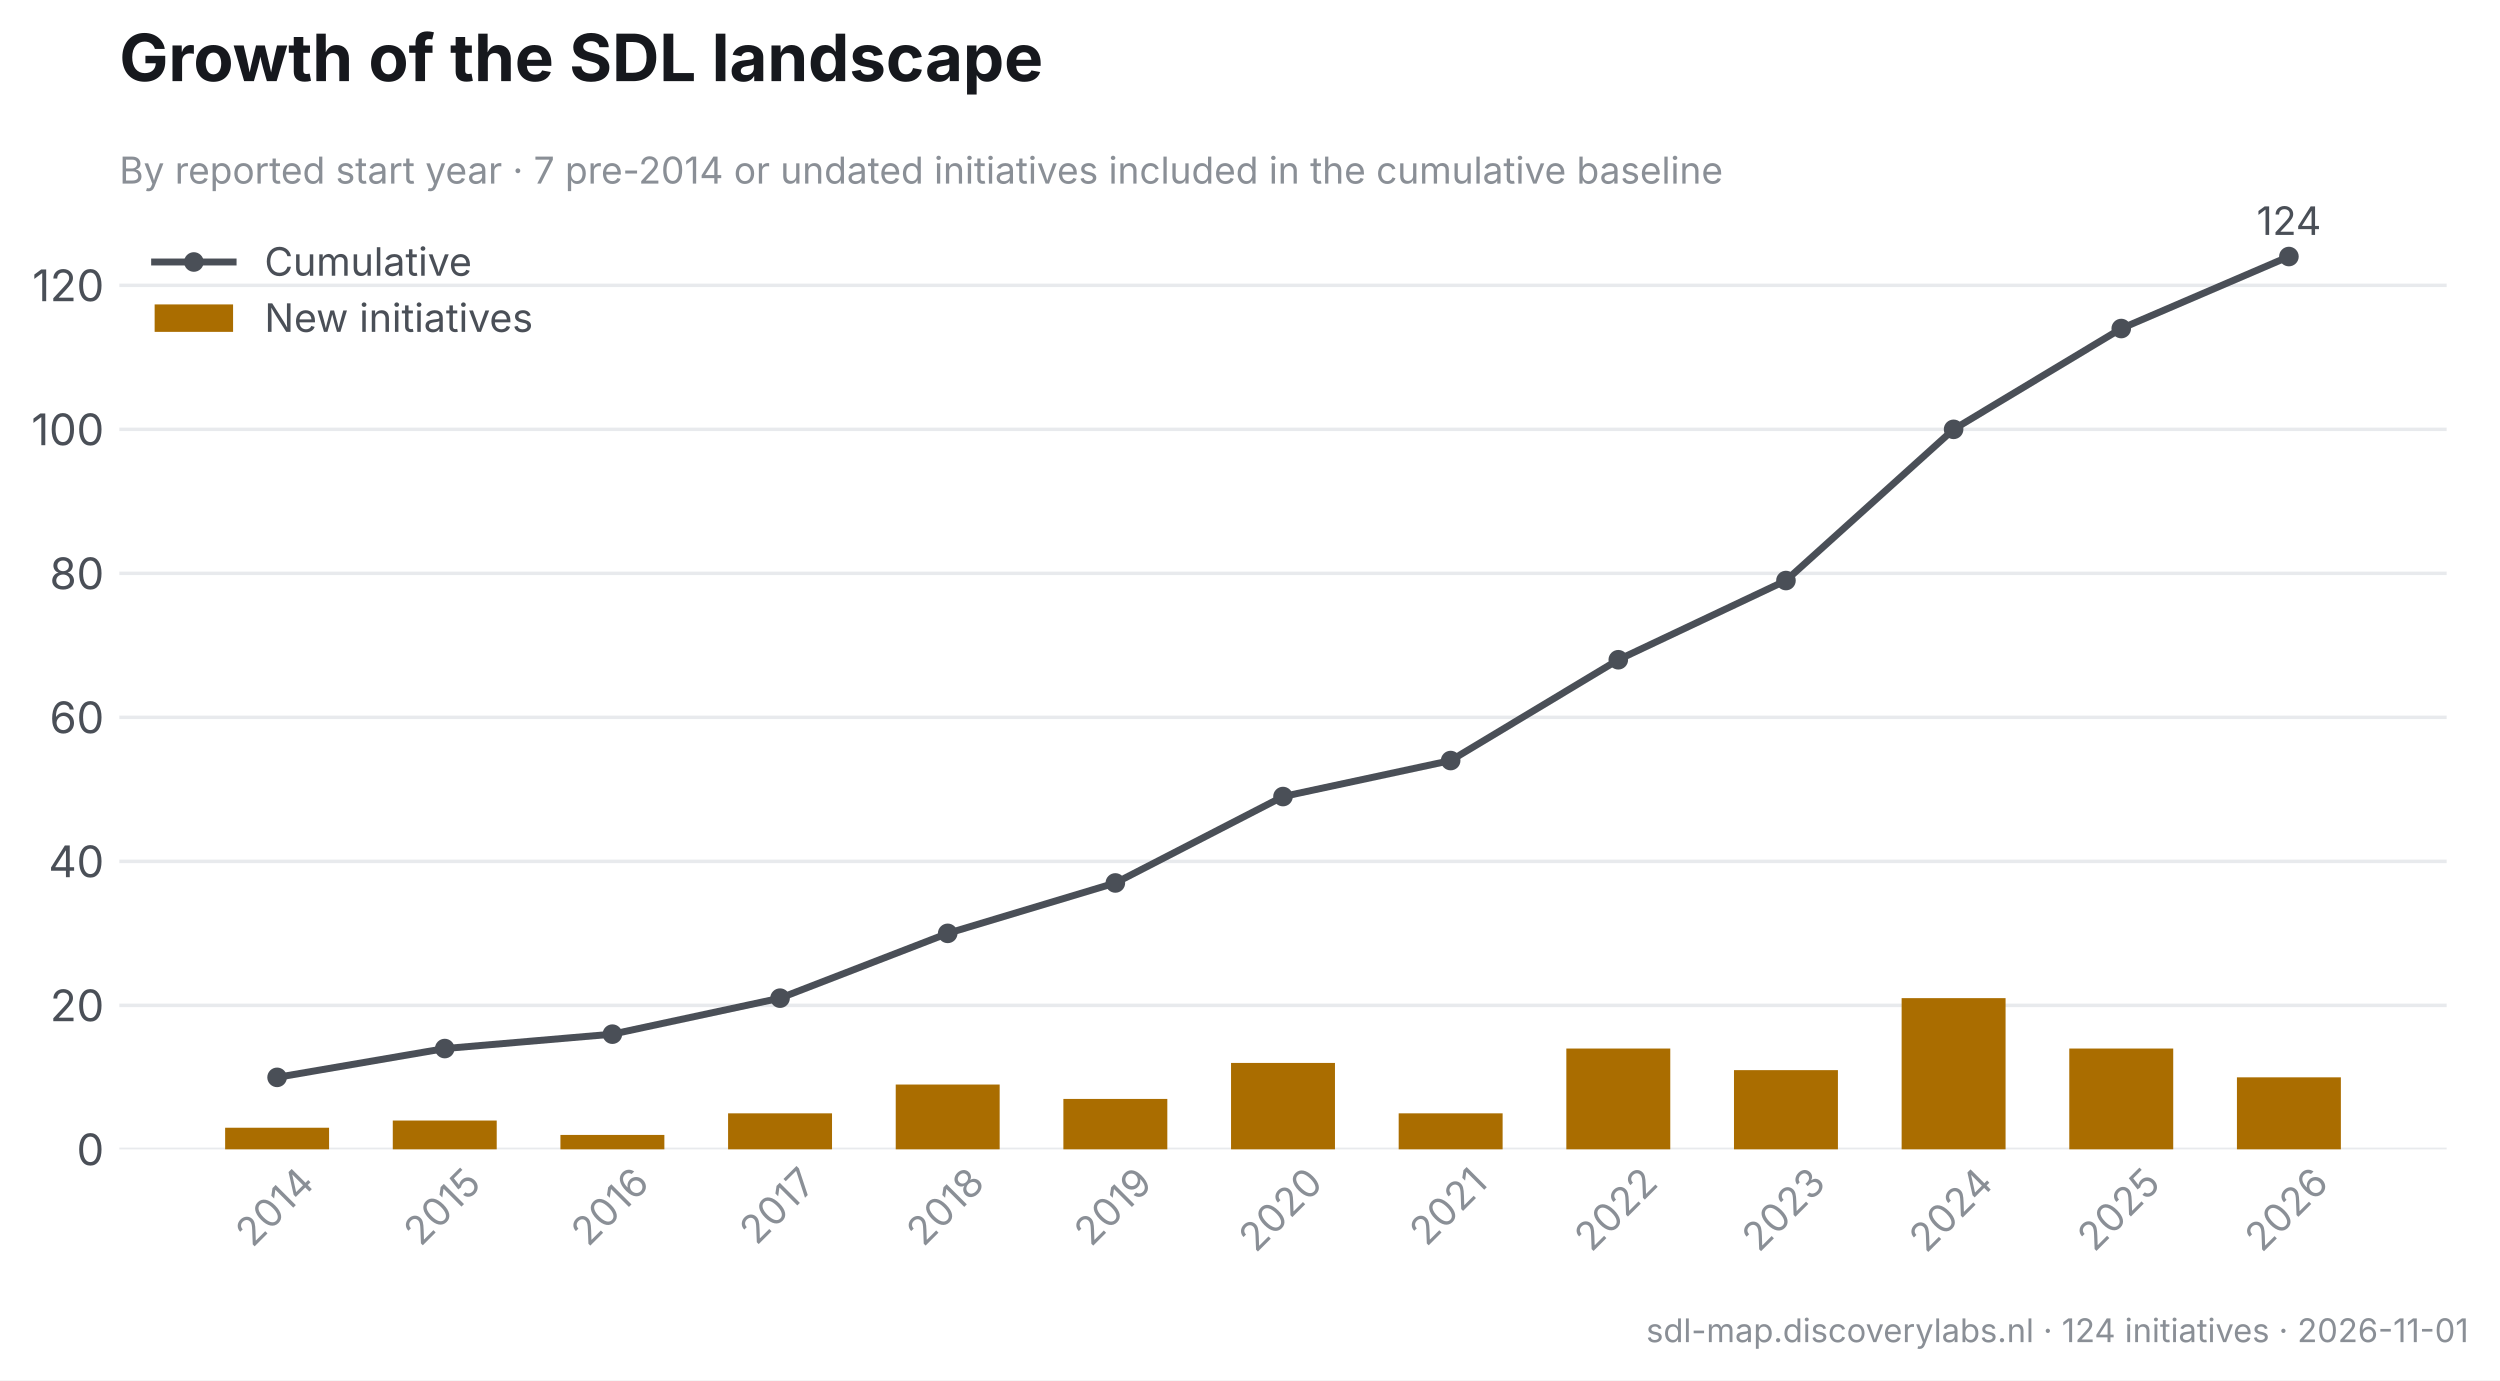
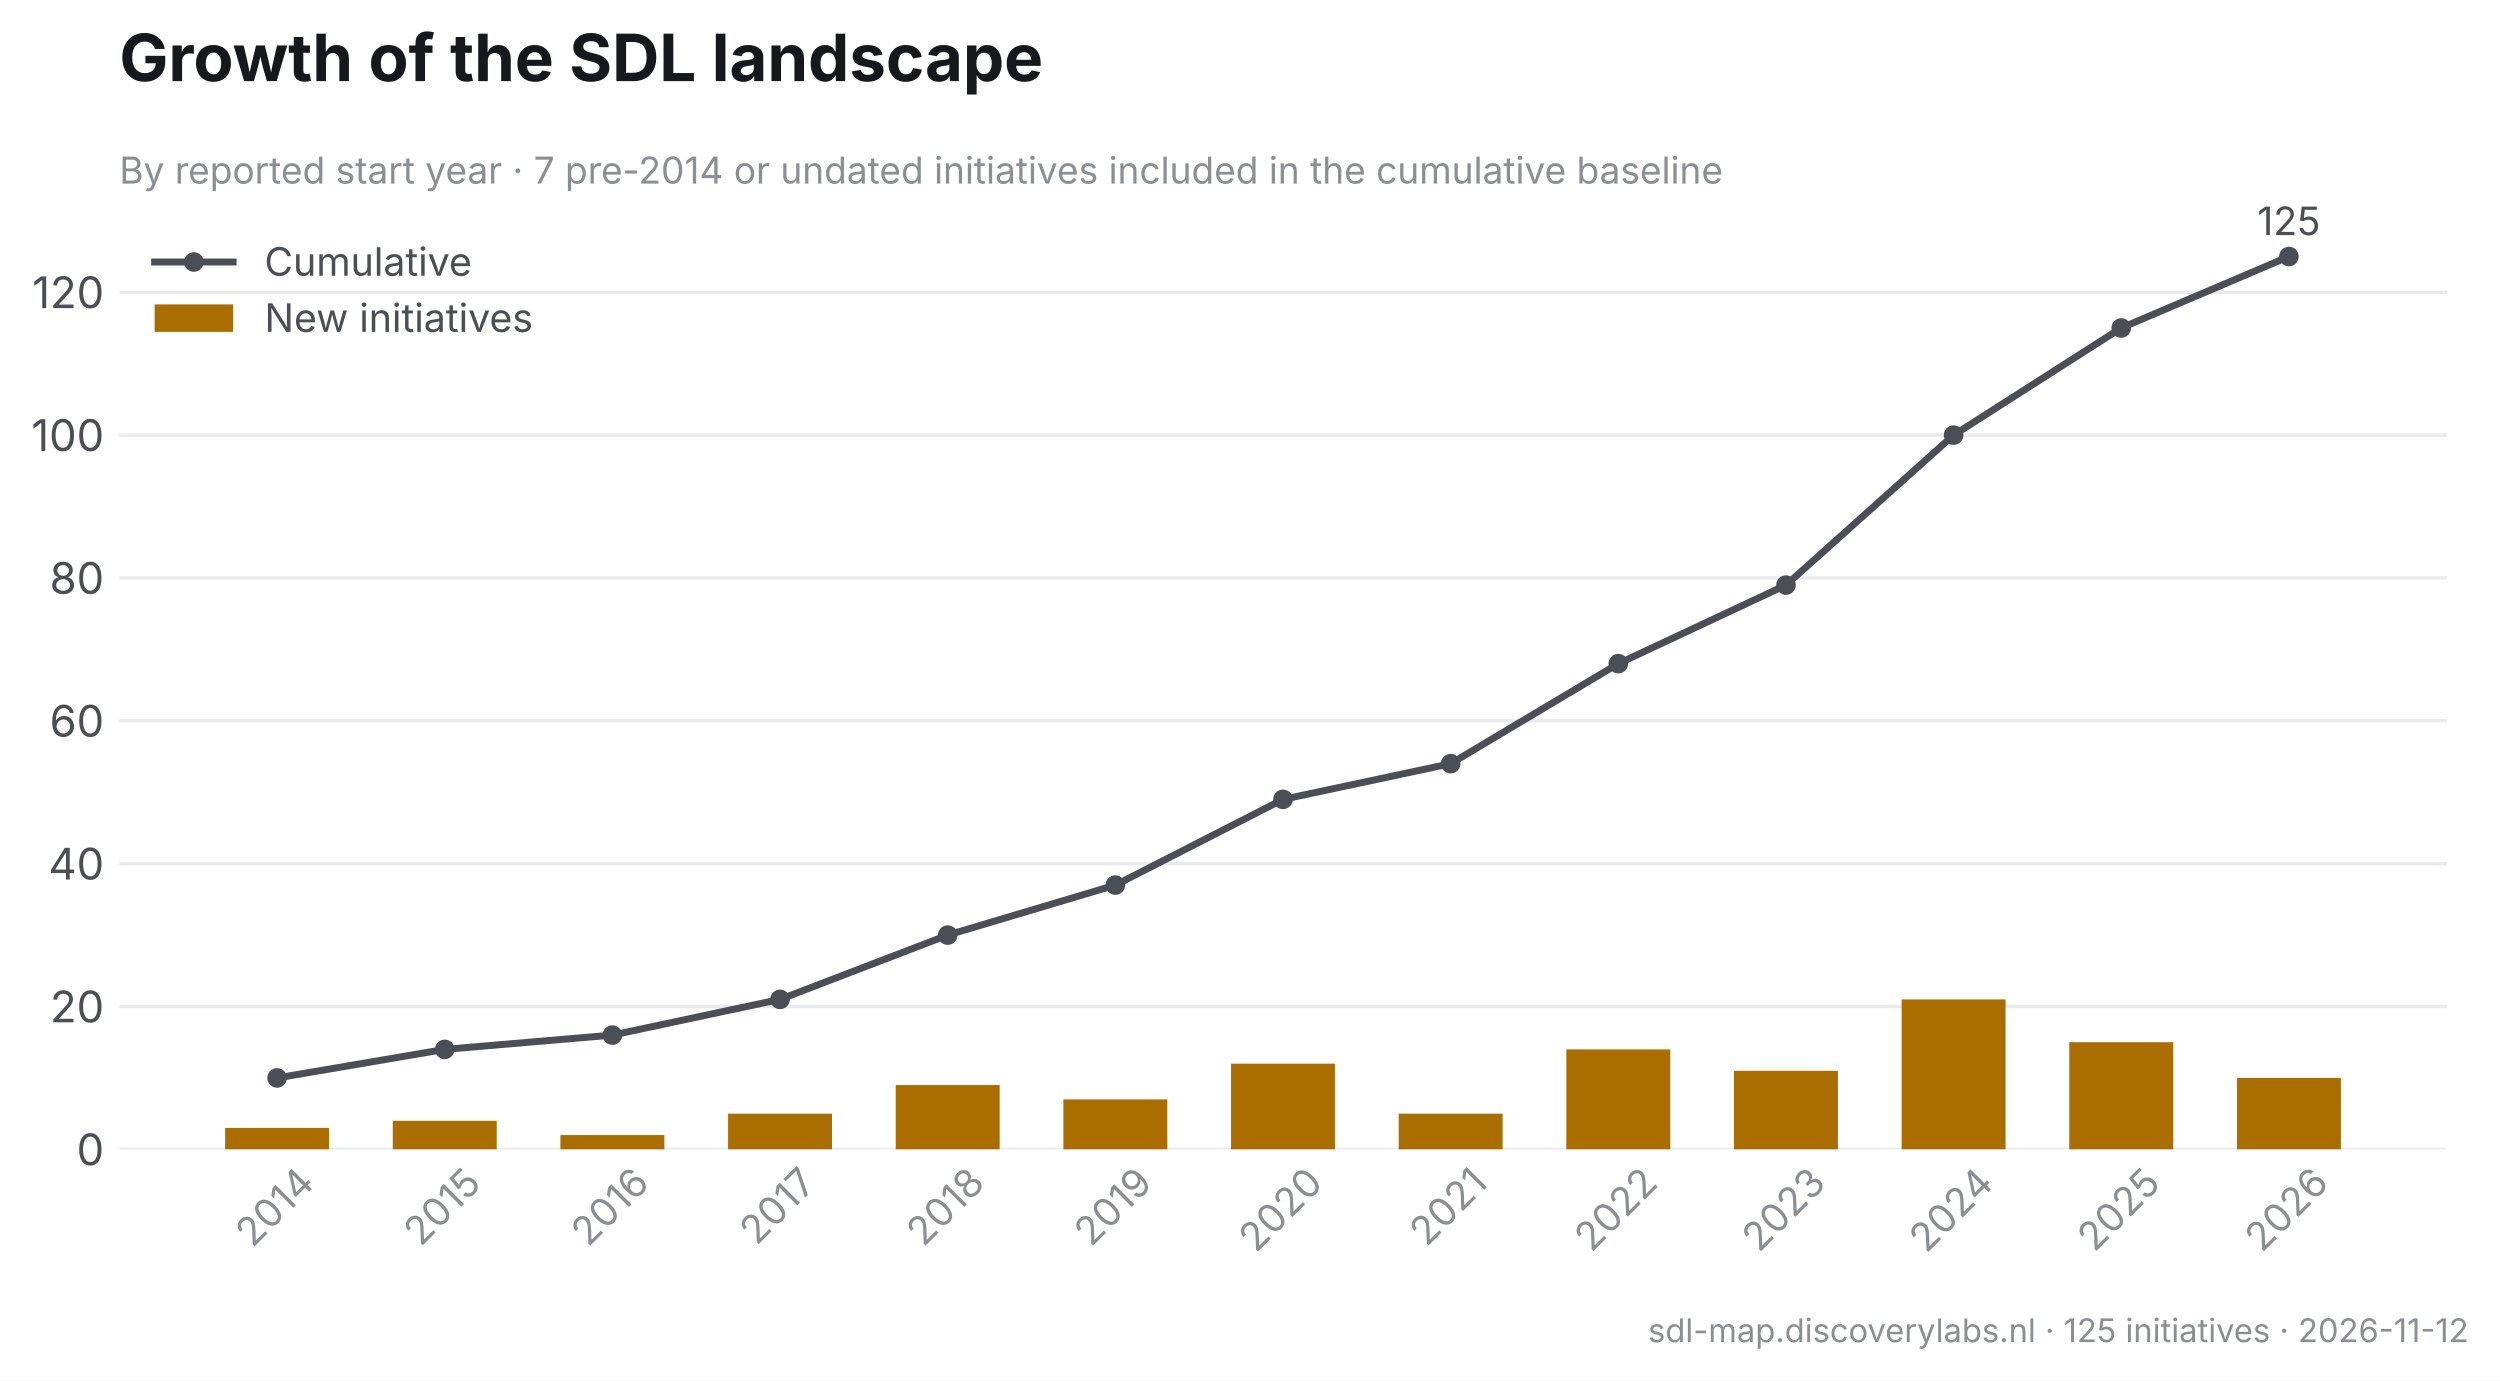
<svg xmlns="http://www.w3.org/2000/svg" xmlns:xlink="http://www.w3.org/1999/xlink" width="573.696pt" height="316.754pt" viewBox="0 0 573.696 316.754" version="1.1">
  <defs>
    <style type="text/css">*{stroke-linejoin: round; stroke-linecap: butt}</style>
  </defs>
  <g id="figure_1">
    <g id="patch_1">
      <path d="M 0 316.754  L 573.696 316.754  L 573.696 0  L 0 0  z " style="fill: #ffffff" />
    </g>
    <g id="axes_1">
      <g id="patch_2">
        <path d="M 27.386 263.754  L 561.456 263.754  L 561.456 48.626  L 27.386 48.626  z " style="fill: #ffffff" />
      </g>
      <g id="matplotlib.axis_1">
        <g id="xtick_1">
          <g id="line2d_1" />
          <g id="text_1">
            <text style="font-size: 9px; font-family: 'Inter', 'Helvetica Neue', 'Arial', 'DejaVu Sans', 'Bitstream Vera Sans', 'Computer Modern Sans Serif', 'Lucida Grande', 'Verdana', 'Geneva', 'Lucid', 'Helvetica', 'Avant Garde', sans-serif; fill: #8a8f96" transform="translate(57.9561 286.4796) rotate(-45)">2014</text>
          </g>
        </g>
        <g id="xtick_2">
          <g id="line2d_2" />
          <g id="text_2">
            <text style="font-size: 9px; font-family: 'Inter', 'Helvetica Neue', 'Arial', 'DejaVu Sans', 'Bitstream Vera Sans', 'Computer Modern Sans Serif', 'Lucida Grande', 'Verdana', 'Geneva', 'Lucid', 'Helvetica', 'Avant Garde', sans-serif; fill: #8a8f96" transform="translate(96.54904 286.238) rotate(-45)">2015</text>
          </g>
        </g>
        <g id="xtick_3">
          <g id="line2d_3" />
          <g id="text_3">
            <text style="font-size: 9px; font-family: 'Inter', 'Helvetica Neue', 'Arial', 'DejaVu Sans', 'Bitstream Vera Sans', 'Computer Modern Sans Serif', 'Lucida Grande', 'Verdana', 'Geneva', 'Lucid', 'Helvetica', 'Avant Garde', sans-serif; fill: #8a8f96" transform="translate(134.9824 286.3155) rotate(-45)">2016</text>
          </g>
        </g>
        <g id="xtick_4">
          <g id="line2d_4" />
          <g id="text_4">
            <text style="font-size: 9px; font-family: 'Inter', 'Helvetica Neue', 'Arial', 'DejaVu Sans', 'Bitstream Vera Sans', 'Computer Modern Sans Serif', 'Lucida Grande', 'Verdana', 'Geneva', 'Lucid', 'Helvetica', 'Avant Garde', sans-serif; fill: #8a8f96" transform="translate(173.627 285.9705) rotate(-45)">2017</text>
          </g>
        </g>
        <g id="xtick_5">
          <g id="line2d_5" />
          <g id="text_5">
            <text style="font-size: 9px; font-family: 'Inter', 'Helvetica Neue', 'Arial', 'DejaVu Sans', 'Bitstream Vera Sans', 'Computer Modern Sans Serif', 'Lucida Grande', 'Verdana', 'Geneva', 'Lucid', 'Helvetica', 'Avant Garde', sans-serif; fill: #8a8f96" transform="translate(211.9316 286.3056) rotate(-45)">2018</text>
          </g>
        </g>
        <g id="xtick_6">
          <g id="line2d_6" />
          <g id="text_6">
            <text style="font-size: 9px; font-family: 'Inter', 'Helvetica Neue', 'Arial', 'DejaVu Sans', 'Bitstream Vera Sans', 'Computer Modern Sans Serif', 'Lucida Grande', 'Verdana', 'Geneva', 'Lucid', 'Helvetica', 'Avant Garde', sans-serif; fill: #8a8f96" transform="translate(250.3987 286.3155) rotate(-45)">2019</text>
          </g>
        </g>
        <g id="xtick_7">
          <g id="line2d_7" />
          <g id="text_7">
            <text style="font-size: 9px; font-family: 'Inter', 'Helvetica Neue', 'Arial', 'DejaVu Sans', 'Bitstream Vera Sans', 'Computer Modern Sans Serif', 'Lucida Grande', 'Verdana', 'Geneva', 'Lucid', 'Helvetica', 'Avant Garde', sans-serif; fill: #8a8f96" transform="translate(288.1902 287.6768) rotate(-45)">2020</text>
          </g>
        </g>
        <g id="xtick_8">
          <g id="line2d_8" />
          <g id="text_8">
            <text style="font-size: 9px; font-family: 'Inter', 'Helvetica Neue', 'Arial', 'DejaVu Sans', 'Bitstream Vera Sans', 'Computer Modern Sans Serif', 'Lucida Grande', 'Verdana', 'Geneva', 'Lucid', 'Helvetica', 'Avant Garde', sans-serif; fill: #8a8f96" transform="translate(327.3758 286.2499) rotate(-45)">2021</text>
          </g>
        </g>
        <g id="xtick_9">
          <g id="line2d_9" />
          <g id="text_9">
            <text style="font-size: 9px; font-family: 'Inter', 'Helvetica Neue', 'Arial', 'DejaVu Sans', 'Bitstream Vera Sans', 'Computer Modern Sans Serif', 'Lucida Grande', 'Verdana', 'Geneva', 'Lucid', 'Helvetica', 'Avant Garde', sans-serif; fill: #8a8f96" transform="translate(365.2016 287.5426) rotate(-45)">2022</text>
          </g>
        </g>
        <g id="xtick_10">
          <g id="line2d_10" />
          <g id="text_10">
            <text style="font-size: 9px; font-family: 'Inter', 'Helvetica Neue', 'Arial', 'DejaVu Sans', 'Bitstream Vera Sans', 'Computer Modern Sans Serif', 'Lucida Grande', 'Verdana', 'Geneva', 'Lucid', 'Helvetica', 'Avant Garde', sans-serif; fill: #8a8f96" transform="translate(403.6488 287.5923) rotate(-45)">2023</text>
          </g>
        </g>
        <g id="xtick_11">
          <g id="line2d_11" />
          <g id="text_11">
            <text style="font-size: 9px; font-family: 'Inter', 'Helvetica Neue', 'Arial', 'DejaVu Sans', 'Bitstream Vera Sans', 'Computer Modern Sans Serif', 'Lucida Grande', 'Verdana', 'Geneva', 'Lucid', 'Helvetica', 'Avant Garde', sans-serif; fill: #8a8f96" transform="translate(442.031 287.7723) rotate(-45)">2024</text>
          </g>
        </g>
        <g id="xtick_12">
          <g id="line2d_12" />
          <g id="text_12">
            <text style="font-size: 9px; font-family: 'Inter', 'Helvetica Neue', 'Arial', 'DejaVu Sans', 'Bitstream Vera Sans', 'Computer Modern Sans Serif', 'Lucida Grande', 'Verdana', 'Geneva', 'Lucid', 'Helvetica', 'Avant Garde', sans-serif; fill: #8a8f96" transform="translate(480.6239 287.5307) rotate(-45)">2025</text>
          </g>
        </g>
        <g id="xtick_13">
          <g id="line2d_13" />
          <g id="text_13">
            <text style="font-size: 9px; font-family: 'Inter', 'Helvetica Neue', 'Arial', 'DejaVu Sans', 'Bitstream Vera Sans', 'Computer Modern Sans Serif', 'Lucida Grande', 'Verdana', 'Geneva', 'Lucid', 'Helvetica', 'Avant Garde', sans-serif; fill: #8a8f96" transform="translate(519.0573 287.6082) rotate(-45)">2026</text>
          </g>
        </g>
      </g>
      <g id="matplotlib.axis_2">
        <g id="ytick_1">
          <g id="line2d_14">
-             <path d="M 27.386 263.754  L 561.456 263.754  " clip-path="url(#p9061d81398)" style="fill: none; stroke: #e8eaed; stroke-width: 0.8; stroke-linecap: square" />
+             <path d="M 27.386 263.754  L 561.456 263.754  " clip-path="url(#p7568d34914)" style="fill: none; stroke: #e8eaed; stroke-width: 0.8; stroke-linecap: square" />
          </g>
          <g id="line2d_15" />
          <g id="text_14">
            <text style="font-size: 10px; font-family: 'Inter', 'Helvetica Neue', 'Arial', 'DejaVu Sans', 'Bitstream Vera Sans', 'Computer Modern Sans Serif', 'Lucida Grande', 'Verdana', 'Geneva', 'Lucid', 'Helvetica', 'Avant Garde', sans-serif; text-anchor: end; fill: #4a4f57" x="23.886" y="267.392" transform="rotate(-0 23.88594 267.392)">0</text>
          </g>
        </g>
        <g id="ytick_2">
          <g id="line2d_16">
-             <path d="M 27.386 230.709  L 561.456 230.709  " clip-path="url(#p9061d81398)" style="fill: none; stroke: #e8eaed; stroke-width: 0.8; stroke-linecap: square" />
+             <path d="M 27.386 230.973  L 561.456 230.973  " clip-path="url(#p7568d34914)" style="fill: none; stroke: #e8eaed; stroke-width: 0.8; stroke-linecap: square" />
          </g>
          <g id="line2d_17" />
          <g id="text_15">
-             <text style="font-size: 10px; font-family: 'Inter', 'Helvetica Neue', 'Arial', 'DejaVu Sans', 'Bitstream Vera Sans', 'Computer Modern Sans Serif', 'Lucida Grande', 'Verdana', 'Geneva', 'Lucid', 'Helvetica', 'Avant Garde', sans-serif; text-anchor: end; fill: #4a4f57" x="23.886" y="234.346" transform="rotate(-0 23.88594 234.3461)">20</text>
+             <text style="font-size: 10px; font-family: 'Inter', 'Helvetica Neue', 'Arial', 'DejaVu Sans', 'Bitstream Vera Sans', 'Computer Modern Sans Serif', 'Lucida Grande', 'Verdana', 'Geneva', 'Lucid', 'Helvetica', 'Avant Garde', sans-serif; text-anchor: end; fill: #4a4f57" x="23.886" y="234.61" transform="rotate(-0 23.88594 234.6105)">20</text>
          </g>
        </g>
        <g id="ytick_3">
          <g id="line2d_18">
-             <path d="M 27.386 197.663  L 561.456 197.663  " clip-path="url(#p9061d81398)" style="fill: none; stroke: #e8eaed; stroke-width: 0.8; stroke-linecap: square" />
+             <path d="M 27.386 198.191  L 561.456 198.191  " clip-path="url(#p7568d34914)" style="fill: none; stroke: #e8eaed; stroke-width: 0.8; stroke-linecap: square" />
          </g>
          <g id="line2d_19" />
          <g id="text_16">
-             <text style="font-size: 10px; font-family: 'Inter', 'Helvetica Neue', 'Arial', 'DejaVu Sans', 'Bitstream Vera Sans', 'Computer Modern Sans Serif', 'Lucida Grande', 'Verdana', 'Geneva', 'Lucid', 'Helvetica', 'Avant Garde', sans-serif; text-anchor: end; fill: #4a4f57" x="23.886" y="201.3" transform="rotate(-0 23.88594 201.3002)">40</text>
+             <text style="font-size: 10px; font-family: 'Inter', 'Helvetica Neue', 'Arial', 'DejaVu Sans', 'Bitstream Vera Sans', 'Computer Modern Sans Serif', 'Lucida Grande', 'Verdana', 'Geneva', 'Lucid', 'Helvetica', 'Avant Garde', sans-serif; text-anchor: end; fill: #4a4f57" x="23.886" y="201.829" transform="rotate(-0 23.88594 201.8289)">40</text>
          </g>
        </g>
        <g id="ytick_4">
          <g id="line2d_20">
-             <path d="M 27.386 164.617  L 561.456 164.617  " clip-path="url(#p9061d81398)" style="fill: none; stroke: #e8eaed; stroke-width: 0.8; stroke-linecap: square" />
+             <path d="M 27.386 165.41  L 561.456 165.41  " clip-path="url(#p7568d34914)" style="fill: none; stroke: #e8eaed; stroke-width: 0.8; stroke-linecap: square" />
          </g>
          <g id="line2d_21" />
          <g id="text_17">
-             <text style="font-size: 10px; font-family: 'Inter', 'Helvetica Neue', 'Arial', 'DejaVu Sans', 'Bitstream Vera Sans', 'Computer Modern Sans Serif', 'Lucida Grande', 'Verdana', 'Geneva', 'Lucid', 'Helvetica', 'Avant Garde', sans-serif; text-anchor: end; fill: #4a4f57" x="23.886" y="168.254" transform="rotate(-0 23.88594 168.2543)">60</text>
+             <text style="font-size: 10px; font-family: 'Inter', 'Helvetica Neue', 'Arial', 'DejaVu Sans', 'Bitstream Vera Sans', 'Computer Modern Sans Serif', 'Lucida Grande', 'Verdana', 'Geneva', 'Lucid', 'Helvetica', 'Avant Garde', sans-serif; text-anchor: end; fill: #4a4f57" x="23.886" y="169.047" transform="rotate(-0 23.88594 169.0474)">60</text>
          </g>
        </g>
        <g id="ytick_5">
          <g id="line2d_22">
-             <path d="M 27.386 131.571  L 561.456 131.571  " clip-path="url(#p9061d81398)" style="fill: none; stroke: #e8eaed; stroke-width: 0.8; stroke-linecap: square" />
+             <path d="M 27.386 132.628  L 561.456 132.628  " clip-path="url(#p7568d34914)" style="fill: none; stroke: #e8eaed; stroke-width: 0.8; stroke-linecap: square" />
          </g>
          <g id="line2d_23" />
          <g id="text_18">
-             <text style="font-size: 10px; font-family: 'Inter', 'Helvetica Neue', 'Arial', 'DejaVu Sans', 'Bitstream Vera Sans', 'Computer Modern Sans Serif', 'Lucida Grande', 'Verdana', 'Geneva', 'Lucid', 'Helvetica', 'Avant Garde', sans-serif; text-anchor: end; fill: #4a4f57" x="23.886" y="135.208" transform="rotate(-0 23.88594 135.2084)">80</text>
+             <text style="font-size: 10px; font-family: 'Inter', 'Helvetica Neue', 'Arial', 'DejaVu Sans', 'Bitstream Vera Sans', 'Computer Modern Sans Serif', 'Lucida Grande', 'Verdana', 'Geneva', 'Lucid', 'Helvetica', 'Avant Garde', sans-serif; text-anchor: end; fill: #4a4f57" x="23.886" y="136.266" transform="rotate(-0 23.88594 136.2659)">80</text>
          </g>
        </g>
        <g id="ytick_6">
          <g id="line2d_24">
-             <path d="M 27.386 98.525  L 561.456 98.525  " clip-path="url(#p9061d81398)" style="fill: none; stroke: #e8eaed; stroke-width: 0.8; stroke-linecap: square" />
+             <path d="M 27.386 99.847  L 561.456 99.847  " clip-path="url(#p7568d34914)" style="fill: none; stroke: #e8eaed; stroke-width: 0.8; stroke-linecap: square" />
          </g>
          <g id="line2d_25" />
          <g id="text_19">
-             <text style="font-size: 10px; font-family: 'Inter', 'Helvetica Neue', 'Arial', 'DejaVu Sans', 'Bitstream Vera Sans', 'Computer Modern Sans Serif', 'Lucida Grande', 'Verdana', 'Geneva', 'Lucid', 'Helvetica', 'Avant Garde', sans-serif; text-anchor: end; fill: #4a4f57" x="23.886" y="102.163" transform="rotate(-0 23.88594 102.1626)">100</text>
+             <text style="font-size: 10px; font-family: 'Inter', 'Helvetica Neue', 'Arial', 'DejaVu Sans', 'Bitstream Vera Sans', 'Computer Modern Sans Serif', 'Lucida Grande', 'Verdana', 'Geneva', 'Lucid', 'Helvetica', 'Avant Garde', sans-serif; text-anchor: end; fill: #4a4f57" x="23.886" y="103.484" transform="rotate(-0 23.88594 103.4844)">100</text>
          </g>
        </g>
        <g id="ytick_7">
          <g id="line2d_26">
-             <path d="M 27.386 65.479  L 561.456 65.479  " clip-path="url(#p9061d81398)" style="fill: none; stroke: #e8eaed; stroke-width: 0.8; stroke-linecap: square" />
+             <path d="M 27.386 67.065  L 561.456 67.065  " clip-path="url(#p7568d34914)" style="fill: none; stroke: #e8eaed; stroke-width: 0.8; stroke-linecap: square" />
          </g>
          <g id="line2d_27" />
          <g id="text_20">
-             <text style="font-size: 10px; font-family: 'Inter', 'Helvetica Neue', 'Arial', 'DejaVu Sans', 'Bitstream Vera Sans', 'Computer Modern Sans Serif', 'Lucida Grande', 'Verdana', 'Geneva', 'Lucid', 'Helvetica', 'Avant Garde', sans-serif; text-anchor: end; fill: #4a4f57" x="23.886" y="69.117" transform="rotate(-0 23.88594 69.11668)">120</text>
+             <text style="font-size: 10px; font-family: 'Inter', 'Helvetica Neue', 'Arial', 'DejaVu Sans', 'Bitstream Vera Sans', 'Computer Modern Sans Serif', 'Lucida Grande', 'Verdana', 'Geneva', 'Lucid', 'Helvetica', 'Avant Garde', sans-serif; text-anchor: end; fill: #4a4f57" x="23.886" y="70.703" transform="rotate(-0 23.88594 70.70288)">120</text>
          </g>
        </g>
      </g>
      <g id="patch_3">
-         <path d="M 51.662 263.754  L 75.515 263.754  L 75.515 258.798  L 51.662 258.798  z " clip-path="url(#p9061d81398)" style="fill: #aa6d00" />
+         <path d="M 51.662 263.754  L 75.515 263.754  L 75.515 258.837  L 51.662 258.837  z " clip-path="url(#p7568d34914)" style="fill: #aa6d00" />
      </g>
      <g id="patch_4">
-         <path d="M 90.134 263.754  L 113.987 263.754  L 113.987 257.145  L 90.134 257.145  z " clip-path="url(#p9061d81398)" style="fill: #aa6d00" />
+         <path d="M 90.134 263.754  L 113.987 263.754  L 113.987 257.198  L 90.134 257.198  z " clip-path="url(#p7568d34914)" style="fill: #aa6d00" />
      </g>
      <g id="patch_5">
-         <path d="M 128.606 263.754  L 152.459 263.754  L 152.459 260.45  L 128.606 260.45  z " clip-path="url(#p9061d81398)" style="fill: #aa6d00" />
+         <path d="M 128.606 263.754  L 152.459 263.754  L 152.459 260.476  L 128.606 260.476  z " clip-path="url(#p7568d34914)" style="fill: #aa6d00" />
      </g>
      <g id="patch_6">
-         <path d="M 167.078 263.754  L 190.931 263.754  L 190.931 255.493  L 167.078 255.493  z " clip-path="url(#p9061d81398)" style="fill: #aa6d00" />
+         <path d="M 167.078 263.754  L 190.931 263.754  L 190.931 255.559  L 167.078 255.559  z " clip-path="url(#p7568d34914)" style="fill: #aa6d00" />
      </g>
      <g id="patch_7">
-         <path d="M 205.55 263.754  L 229.403 263.754  L 229.403 248.884  L 205.55 248.884  z " clip-path="url(#p9061d81398)" style="fill: #aa6d00" />
+         <path d="M 205.55 263.754  L 229.403 263.754  L 229.403 249.003  L 205.55 249.003  z " clip-path="url(#p7568d34914)" style="fill: #aa6d00" />
      </g>
      <g id="patch_8">
-         <path d="M 244.022 263.754  L 267.875 263.754  L 267.875 252.188  L 244.022 252.188  z " clip-path="url(#p9061d81398)" style="fill: #aa6d00" />
+         <path d="M 244.022 263.754  L 267.875 263.754  L 267.875 252.281  L 244.022 252.281  z " clip-path="url(#p7568d34914)" style="fill: #aa6d00" />
      </g>
      <g id="patch_9">
-         <path d="M 282.495 263.754  L 306.347 263.754  L 306.347 243.927  L 282.495 243.927  z " clip-path="url(#p9061d81398)" style="fill: #aa6d00" />
+         <path d="M 282.495 263.754  L 306.347 263.754  L 306.347 244.086  L 282.495 244.086  z " clip-path="url(#p7568d34914)" style="fill: #aa6d00" />
      </g>
      <g id="patch_10">
-         <path d="M 320.967 263.754  L 344.819 263.754  L 344.819 255.493  L 320.967 255.493  z " clip-path="url(#p9061d81398)" style="fill: #aa6d00" />
+         <path d="M 320.967 263.754  L 344.819 263.754  L 344.819 255.559  L 320.967 255.559  z " clip-path="url(#p7568d34914)" style="fill: #aa6d00" />
      </g>
      <g id="patch_11">
-         <path d="M 359.439 263.754  L 383.292 263.754  L 383.292 240.622  L 359.439 240.622  z " clip-path="url(#p9061d81398)" style="fill: #aa6d00" />
+         <path d="M 359.439 263.754  L 383.292 263.754  L 383.292 240.807  L 359.439 240.807  z " clip-path="url(#p7568d34914)" style="fill: #aa6d00" />
      </g>
      <g id="patch_12">
-         <path d="M 397.911 263.754  L 421.764 263.754  L 421.764 245.579  L 397.911 245.579  z " clip-path="url(#p9061d81398)" style="fill: #aa6d00" />
+         <path d="M 397.911 263.754  L 421.764 263.754  L 421.764 245.725  L 397.911 245.725  z " clip-path="url(#p7568d34914)" style="fill: #aa6d00" />
      </g>
      <g id="patch_13">
-         <path d="M 436.383 263.754  L 460.236 263.754  L 460.236 229.056  L 436.383 229.056  z " clip-path="url(#p9061d81398)" style="fill: #aa6d00" />
+         <path d="M 436.383 263.754  L 460.236 263.754  L 460.236 229.334  L 436.383 229.334  z " clip-path="url(#p7568d34914)" style="fill: #aa6d00" />
      </g>
      <g id="patch_14">
-         <path d="M 474.855 263.754  L 498.708 263.754  L 498.708 240.622  L 474.855 240.622  z " clip-path="url(#p9061d81398)" style="fill: #aa6d00" />
+         <path d="M 474.855 263.754  L 498.708 263.754  L 498.708 239.168  L 474.855 239.168  z " clip-path="url(#p7568d34914)" style="fill: #aa6d00" />
      </g>
      <g id="patch_15">
-         <path d="M 513.327 263.754  L 537.18 263.754  L 537.18 247.232  L 513.327 247.232  z " clip-path="url(#p9061d81398)" style="fill: #aa6d00" />
+         <path d="M 513.327 263.754  L 537.18 263.754  L 537.18 247.364  L 513.327 247.364  z " clip-path="url(#p7568d34914)" style="fill: #aa6d00" />
      </g>
      <g id="text_21">
-         <text style="font-size: 9px; font-family: 'Inter', 'Helvetica Neue', 'Arial', 'DejaVu Sans', 'Bitstream Vera Sans', 'Computer Modern Sans Serif', 'Lucida Grande', 'Verdana', 'Geneva', 'Lucid', 'Helvetica', 'Avant Garde', sans-serif; text-anchor: middle; fill: #4a4f57" x="525.254" y="53.913" transform="rotate(-0 525.2537 53.91312)">124</text>
+         <text style="font-size: 9px; font-family: 'Inter', 'Helvetica Neue', 'Arial', 'DejaVu Sans', 'Bitstream Vera Sans', 'Computer Modern Sans Serif', 'Lucida Grande', 'Verdana', 'Geneva', 'Lucid', 'Helvetica', 'Avant Garde', sans-serif; text-anchor: middle; fill: #4a4f57" x="525.254" y="53.953" transform="rotate(-0 525.2537 53.95278)">125</text>
      </g>
      <g id="text_22">
        <text style="font-size: 8.5px; font-family: 'Inter', 'Helvetica Neue', 'Arial', 'DejaVu Sans', 'Bitstream Vera Sans', 'Computer Modern Sans Serif', 'Lucida Grande', 'Verdana', 'Geneva', 'Lucid', 'Helvetica', 'Avant Garde', sans-serif; text-anchor: start; fill: #8a8f96" x="27.386" y="42.125" transform="rotate(-0 27.38594 42.12522)">By reported start year · 7 pre-2014 or undated initiatives included in the cumulative baseline</text>
      </g>
      <g id="text_23">
        <text style="font-weight: 650; font-size: 15px; font-family: 'Inter', 'Helvetica Neue', 'Arial', 'DejaVu Sans', 'Bitstream Vera Sans', 'Computer Modern Sans Serif', 'Lucida Grande', 'Verdana', 'Geneva', 'Lucid', 'Helvetica', 'Avant Garde', sans-serif; text-anchor: start; fill: #16181d" x="27.386" y="18.626" transform="rotate(-0 27.38594 18.62578)">Growth of the SDL landscape</text>
      </g>
      <g id="line2d_28">
-         <path d="M 63.588 247.232  L 102.06 240.622  L 140.532 237.318  L 179.005 229.056  L 217.477 214.186  L 255.949 202.62  L 294.421 182.792  L 332.893 174.531  L 371.365 151.398  L 409.837 133.223  L 448.309 98.525  L 486.782 75.393  L 525.254 58.87  " clip-path="url(#p9061d81398)" style="fill: none; stroke: #4a4f57; stroke-width: 1.6; stroke-linecap: square" />
+         <path d="M 63.588 247.364  L 102.06 240.807  L 140.532 237.529  L 179.005 229.334  L 217.477 214.582  L 255.949 203.109  L 294.421 183.44  L 332.893 175.244  L 371.365 152.297  L 409.837 134.267  L 448.309 99.847  L 486.782 75.261  L 525.254 58.87  " clip-path="url(#p7568d34914)" style="fill: none; stroke: #4a4f57; stroke-width: 1.6; stroke-linecap: square" />
        <defs>
-           <path id="mf9fb37f21c" d="M 0 1.75  C 0.464 1.75 0.909 1.566 1.237 1.237  C 1.566 0.909 1.75 0.464 1.75 0  C 1.75 -0.464 1.566 -0.909 1.237 -1.237  C 0.909 -1.566 0.464 -1.75 0 -1.75  C -0.464 -1.75 -0.909 -1.566 -1.237 -1.237  C -1.566 -0.909 -1.75 -0.464 -1.75 0  C -1.75 0.464 -1.566 0.909 -1.237 1.237  C -0.909 1.566 -0.464 1.75 0 1.75  z " style="stroke: #4a4f57" />
+           <path id="m2b700ee79c" d="M 0 1.75  C 0.464 1.75 0.909 1.566 1.237 1.237  C 1.566 0.909 1.75 0.464 1.75 0  C 1.75 -0.464 1.566 -0.909 1.237 -1.237  C 0.909 -1.566 0.464 -1.75 0 -1.75  C -0.464 -1.75 -0.909 -1.566 -1.237 -1.237  C -1.566 -0.909 -1.75 -0.464 -1.75 0  C -1.75 0.464 -1.566 0.909 -1.237 1.237  C -0.909 1.566 -0.464 1.75 0 1.75  z " style="stroke: #4a4f57" />
        </defs>
-         <g clip-path="url(#p9061d81398)">
-           <use xlink:href="#mf9fb37f21c" x="63.588" y="247.232" style="fill: #4a4f57; stroke: #4a4f57" />
-           <use xlink:href="#mf9fb37f21c" x="102.06" y="240.622" style="fill: #4a4f57; stroke: #4a4f57" />
-           <use xlink:href="#mf9fb37f21c" x="140.532" y="237.318" style="fill: #4a4f57; stroke: #4a4f57" />
-           <use xlink:href="#mf9fb37f21c" x="179.005" y="229.056" style="fill: #4a4f57; stroke: #4a4f57" />
-           <use xlink:href="#mf9fb37f21c" x="217.477" y="214.186" style="fill: #4a4f57; stroke: #4a4f57" />
-           <use xlink:href="#mf9fb37f21c" x="255.949" y="202.62" style="fill: #4a4f57; stroke: #4a4f57" />
-           <use xlink:href="#mf9fb37f21c" x="294.421" y="182.792" style="fill: #4a4f57; stroke: #4a4f57" />
-           <use xlink:href="#mf9fb37f21c" x="332.893" y="174.531" style="fill: #4a4f57; stroke: #4a4f57" />
-           <use xlink:href="#mf9fb37f21c" x="371.365" y="151.398" style="fill: #4a4f57; stroke: #4a4f57" />
-           <use xlink:href="#mf9fb37f21c" x="409.837" y="133.223" style="fill: #4a4f57; stroke: #4a4f57" />
-           <use xlink:href="#mf9fb37f21c" x="448.309" y="98.525" style="fill: #4a4f57; stroke: #4a4f57" />
-           <use xlink:href="#mf9fb37f21c" x="486.782" y="75.393" style="fill: #4a4f57; stroke: #4a4f57" />
-           <use xlink:href="#mf9fb37f21c" x="525.254" y="58.87" style="fill: #4a4f57; stroke: #4a4f57" />
+         <g clip-path="url(#p7568d34914)">
+           <use xlink:href="#m2b700ee79c" x="63.588" y="247.364" style="fill: #4a4f57; stroke: #4a4f57" />
+           <use xlink:href="#m2b700ee79c" x="102.06" y="240.807" style="fill: #4a4f57; stroke: #4a4f57" />
+           <use xlink:href="#m2b700ee79c" x="140.532" y="237.529" style="fill: #4a4f57; stroke: #4a4f57" />
+           <use xlink:href="#m2b700ee79c" x="179.005" y="229.334" style="fill: #4a4f57; stroke: #4a4f57" />
+           <use xlink:href="#m2b700ee79c" x="217.477" y="214.582" style="fill: #4a4f57; stroke: #4a4f57" />
+           <use xlink:href="#m2b700ee79c" x="255.949" y="203.109" style="fill: #4a4f57; stroke: #4a4f57" />
+           <use xlink:href="#m2b700ee79c" x="294.421" y="183.44" style="fill: #4a4f57; stroke: #4a4f57" />
+           <use xlink:href="#m2b700ee79c" x="332.893" y="175.244" style="fill: #4a4f57; stroke: #4a4f57" />
+           <use xlink:href="#m2b700ee79c" x="371.365" y="152.297" style="fill: #4a4f57; stroke: #4a4f57" />
+           <use xlink:href="#m2b700ee79c" x="409.837" y="134.267" style="fill: #4a4f57; stroke: #4a4f57" />
+           <use xlink:href="#m2b700ee79c" x="448.309" y="99.847" style="fill: #4a4f57; stroke: #4a4f57" />
+           <use xlink:href="#m2b700ee79c" x="486.782" y="75.261" style="fill: #4a4f57; stroke: #4a4f57" />
+           <use xlink:href="#m2b700ee79c" x="525.254" y="58.87" style="fill: #4a4f57; stroke: #4a4f57" />
        </g>
      </g>
      <g id="legend_1">
        <g id="line2d_29">
          <path d="M 35.486 60.123  L 44.486 60.123  L 53.486 60.123  " style="fill: none; stroke: #4a4f57; stroke-width: 1.6; stroke-linecap: square" />
          <g>
-             <use xlink:href="#mf9fb37f21c" x="44.486" y="60.123" style="fill: #4a4f57; stroke: #4a4f57" />
+             <use xlink:href="#m2b700ee79c" x="44.486" y="60.123" style="fill: #4a4f57; stroke: #4a4f57" />
          </g>
        </g>
        <g id="text_24">
          <text style="font-size: 9px; font-family: 'Inter', 'Helvetica Neue', 'Arial', 'DejaVu Sans', 'Bitstream Vera Sans', 'Computer Modern Sans Serif', 'Lucida Grande', 'Verdana', 'Geneva', 'Lucid', 'Helvetica', 'Avant Garde', sans-serif; text-anchor: start; fill: #4a4f57" x="60.686" y="63.273" transform="rotate(-0 60.68594 63.27328)">Cumulative</text>
        </g>
        <g id="patch_16">
          <path d="M 35.486 76.157  L 53.486 76.157  L 53.486 69.857  L 35.486 69.857  z " style="fill: #aa6d00" />
        </g>
        <g id="text_25">
          <text style="font-size: 9px; font-family: 'Inter', 'Helvetica Neue', 'Arial', 'DejaVu Sans', 'Bitstream Vera Sans', 'Computer Modern Sans Serif', 'Lucida Grande', 'Verdana', 'Geneva', 'Lucid', 'Helvetica', 'Avant Garde', sans-serif; text-anchor: start; fill: #4a4f57" x="60.686" y="76.157" transform="rotate(-0 60.68594 76.15734)">New initiatives</text>
        </g>
      </g>
    </g>
    <g id="text_26">
-       <text style="font-size: 7.5px; font-family: 'Inter', 'Helvetica Neue', 'Arial', 'DejaVu Sans', 'Bitstream Vera Sans', 'Computer Modern Sans Serif', 'Lucida Grande', 'Verdana', 'Geneva', 'Lucid', 'Helvetica', 'Avant Garde', sans-serif; text-anchor: end; fill: #8a8f96" x="566.496" y="307.994" transform="rotate(-0 566.4959 307.9938)">sdl-map.discoverylabs.nl · 124 initiatives · 2026-11-01</text>
+       <text style="font-size: 7.5px; font-family: 'Inter', 'Helvetica Neue', 'Arial', 'DejaVu Sans', 'Bitstream Vera Sans', 'Computer Modern Sans Serif', 'Lucida Grande', 'Verdana', 'Geneva', 'Lucid', 'Helvetica', 'Avant Garde', sans-serif; text-anchor: end; fill: #8a8f96" x="566.496" y="307.994" transform="rotate(-0 566.4959 307.9938)">sdl-map.discoverylabs.nl · 125 initiatives · 2026-11-12</text>
    </g>
  </g>
  <defs>
-     <clipPath id="p9061d81398">
+     <clipPath id="p7568d34914">
      <rect x="27.386" y="48.626" width="534.07" height="215.129" />
    </clipPath>
  </defs>
</svg>
